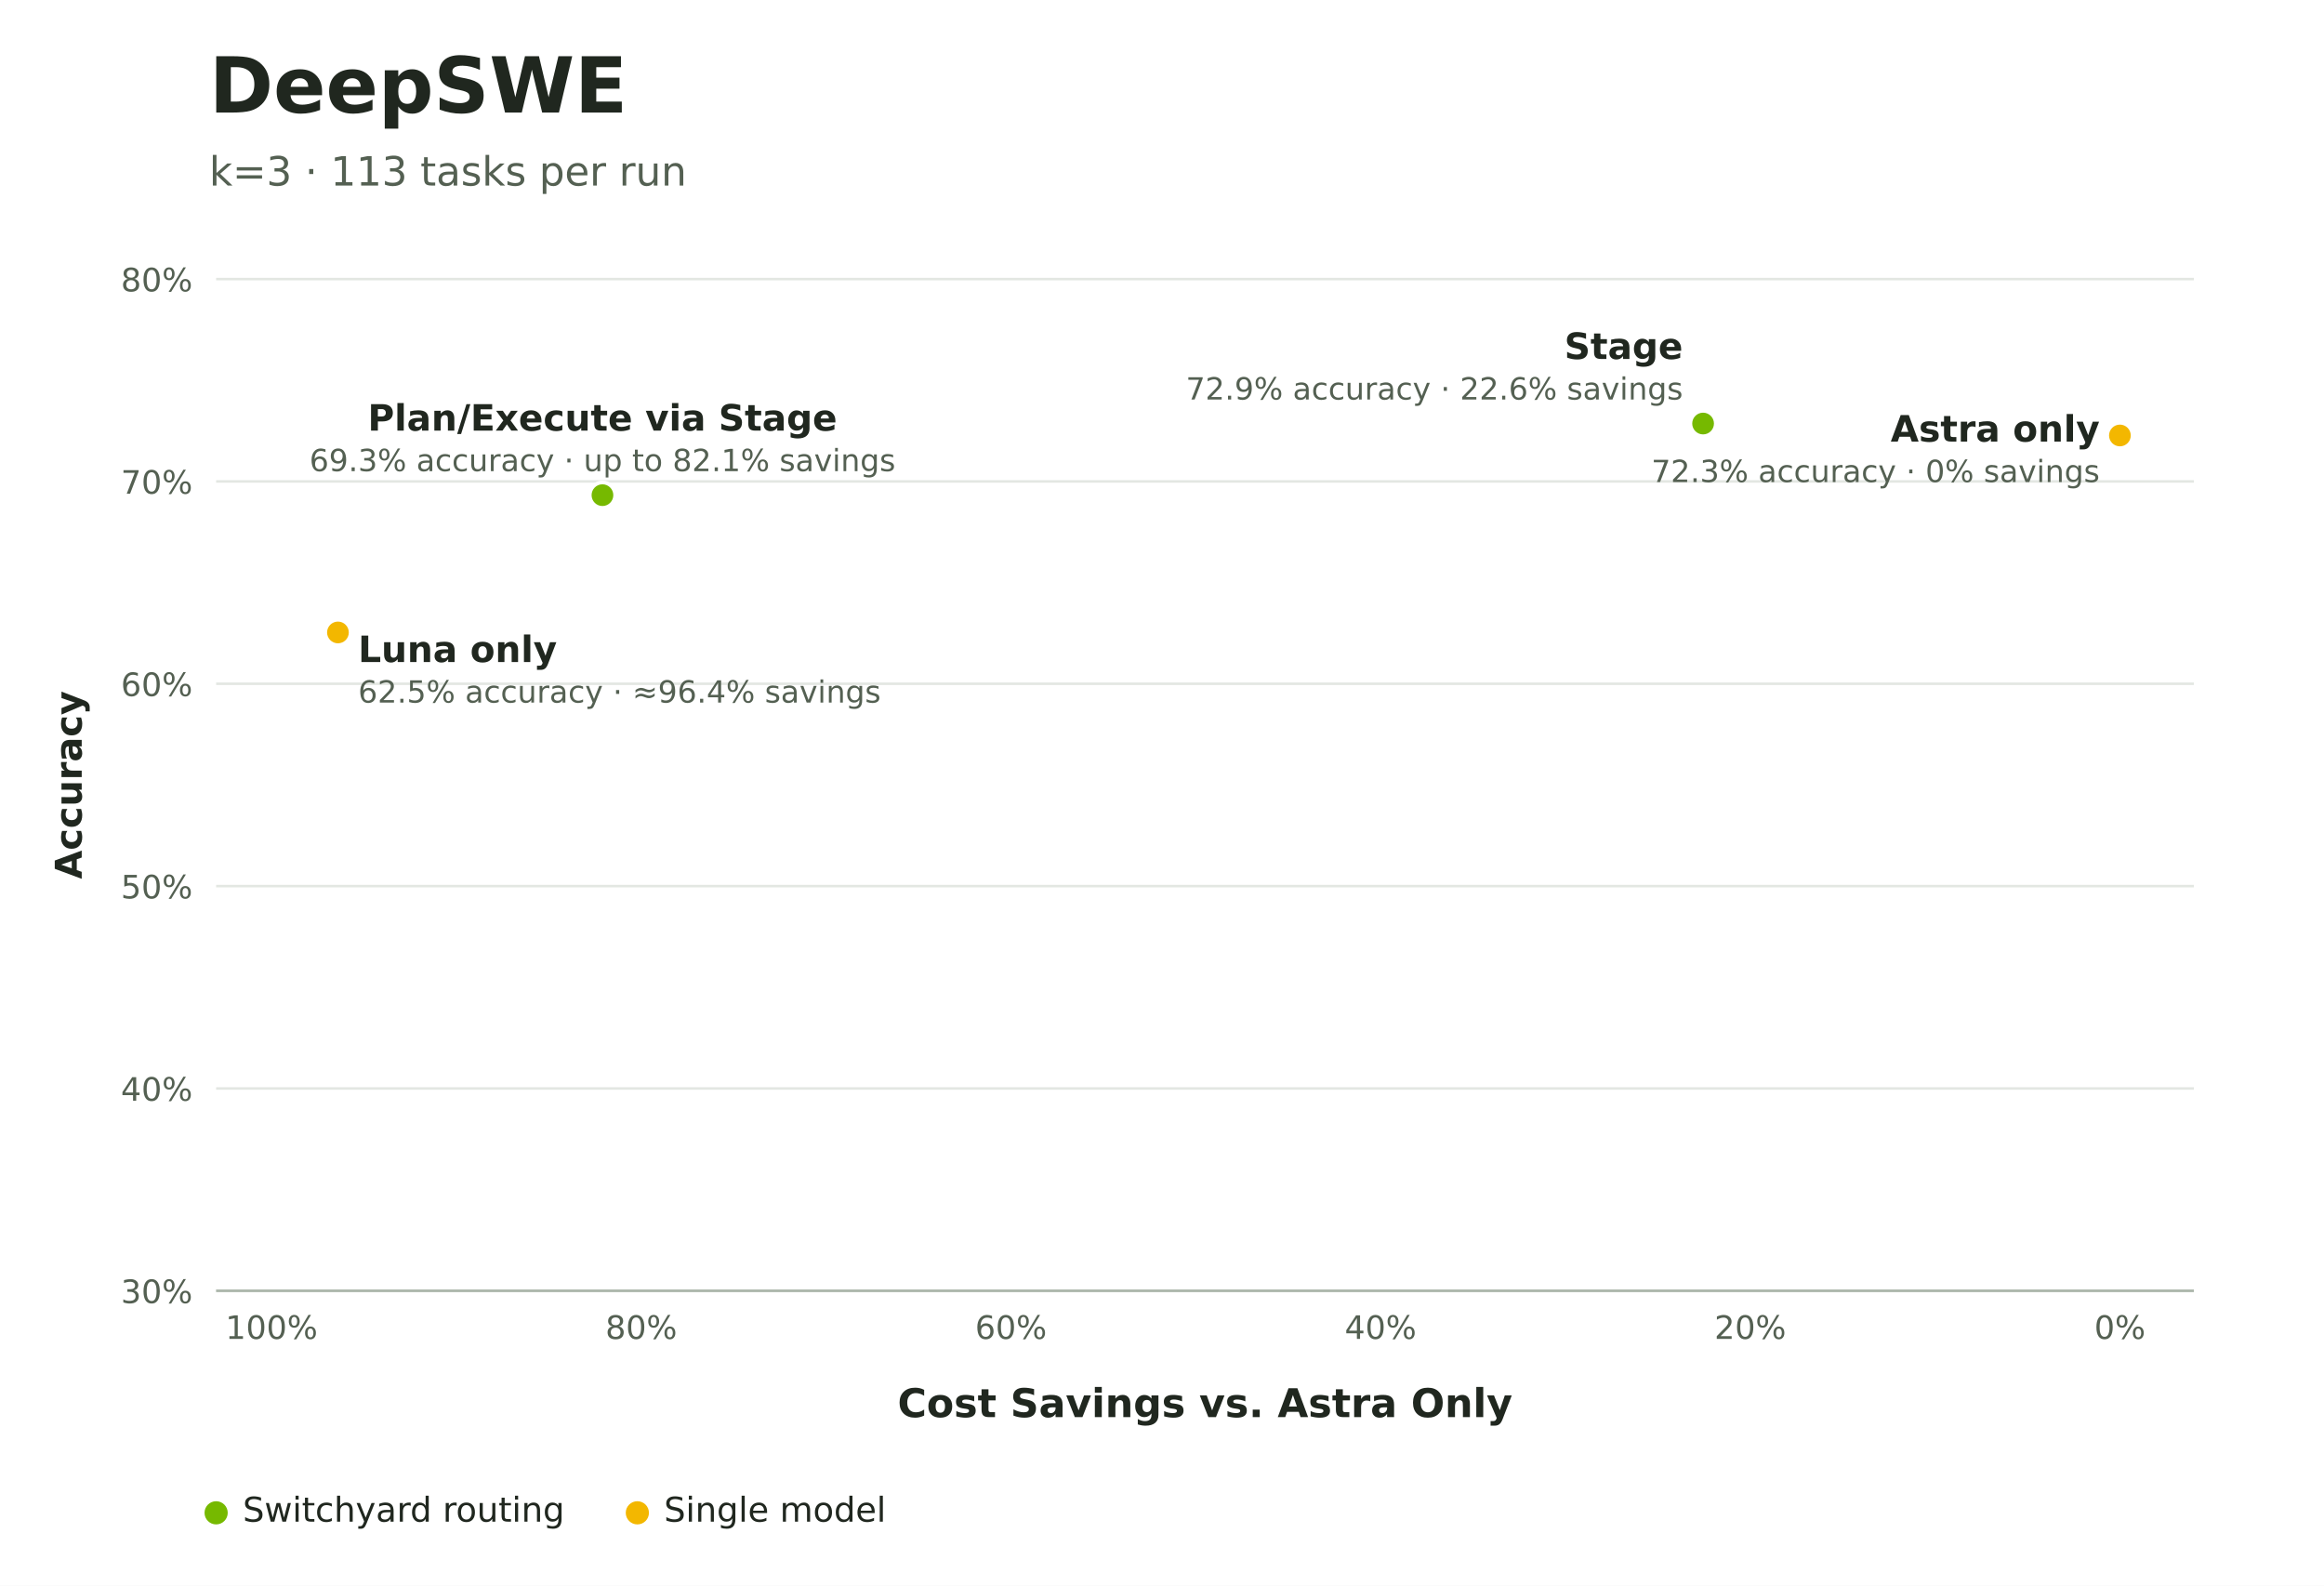
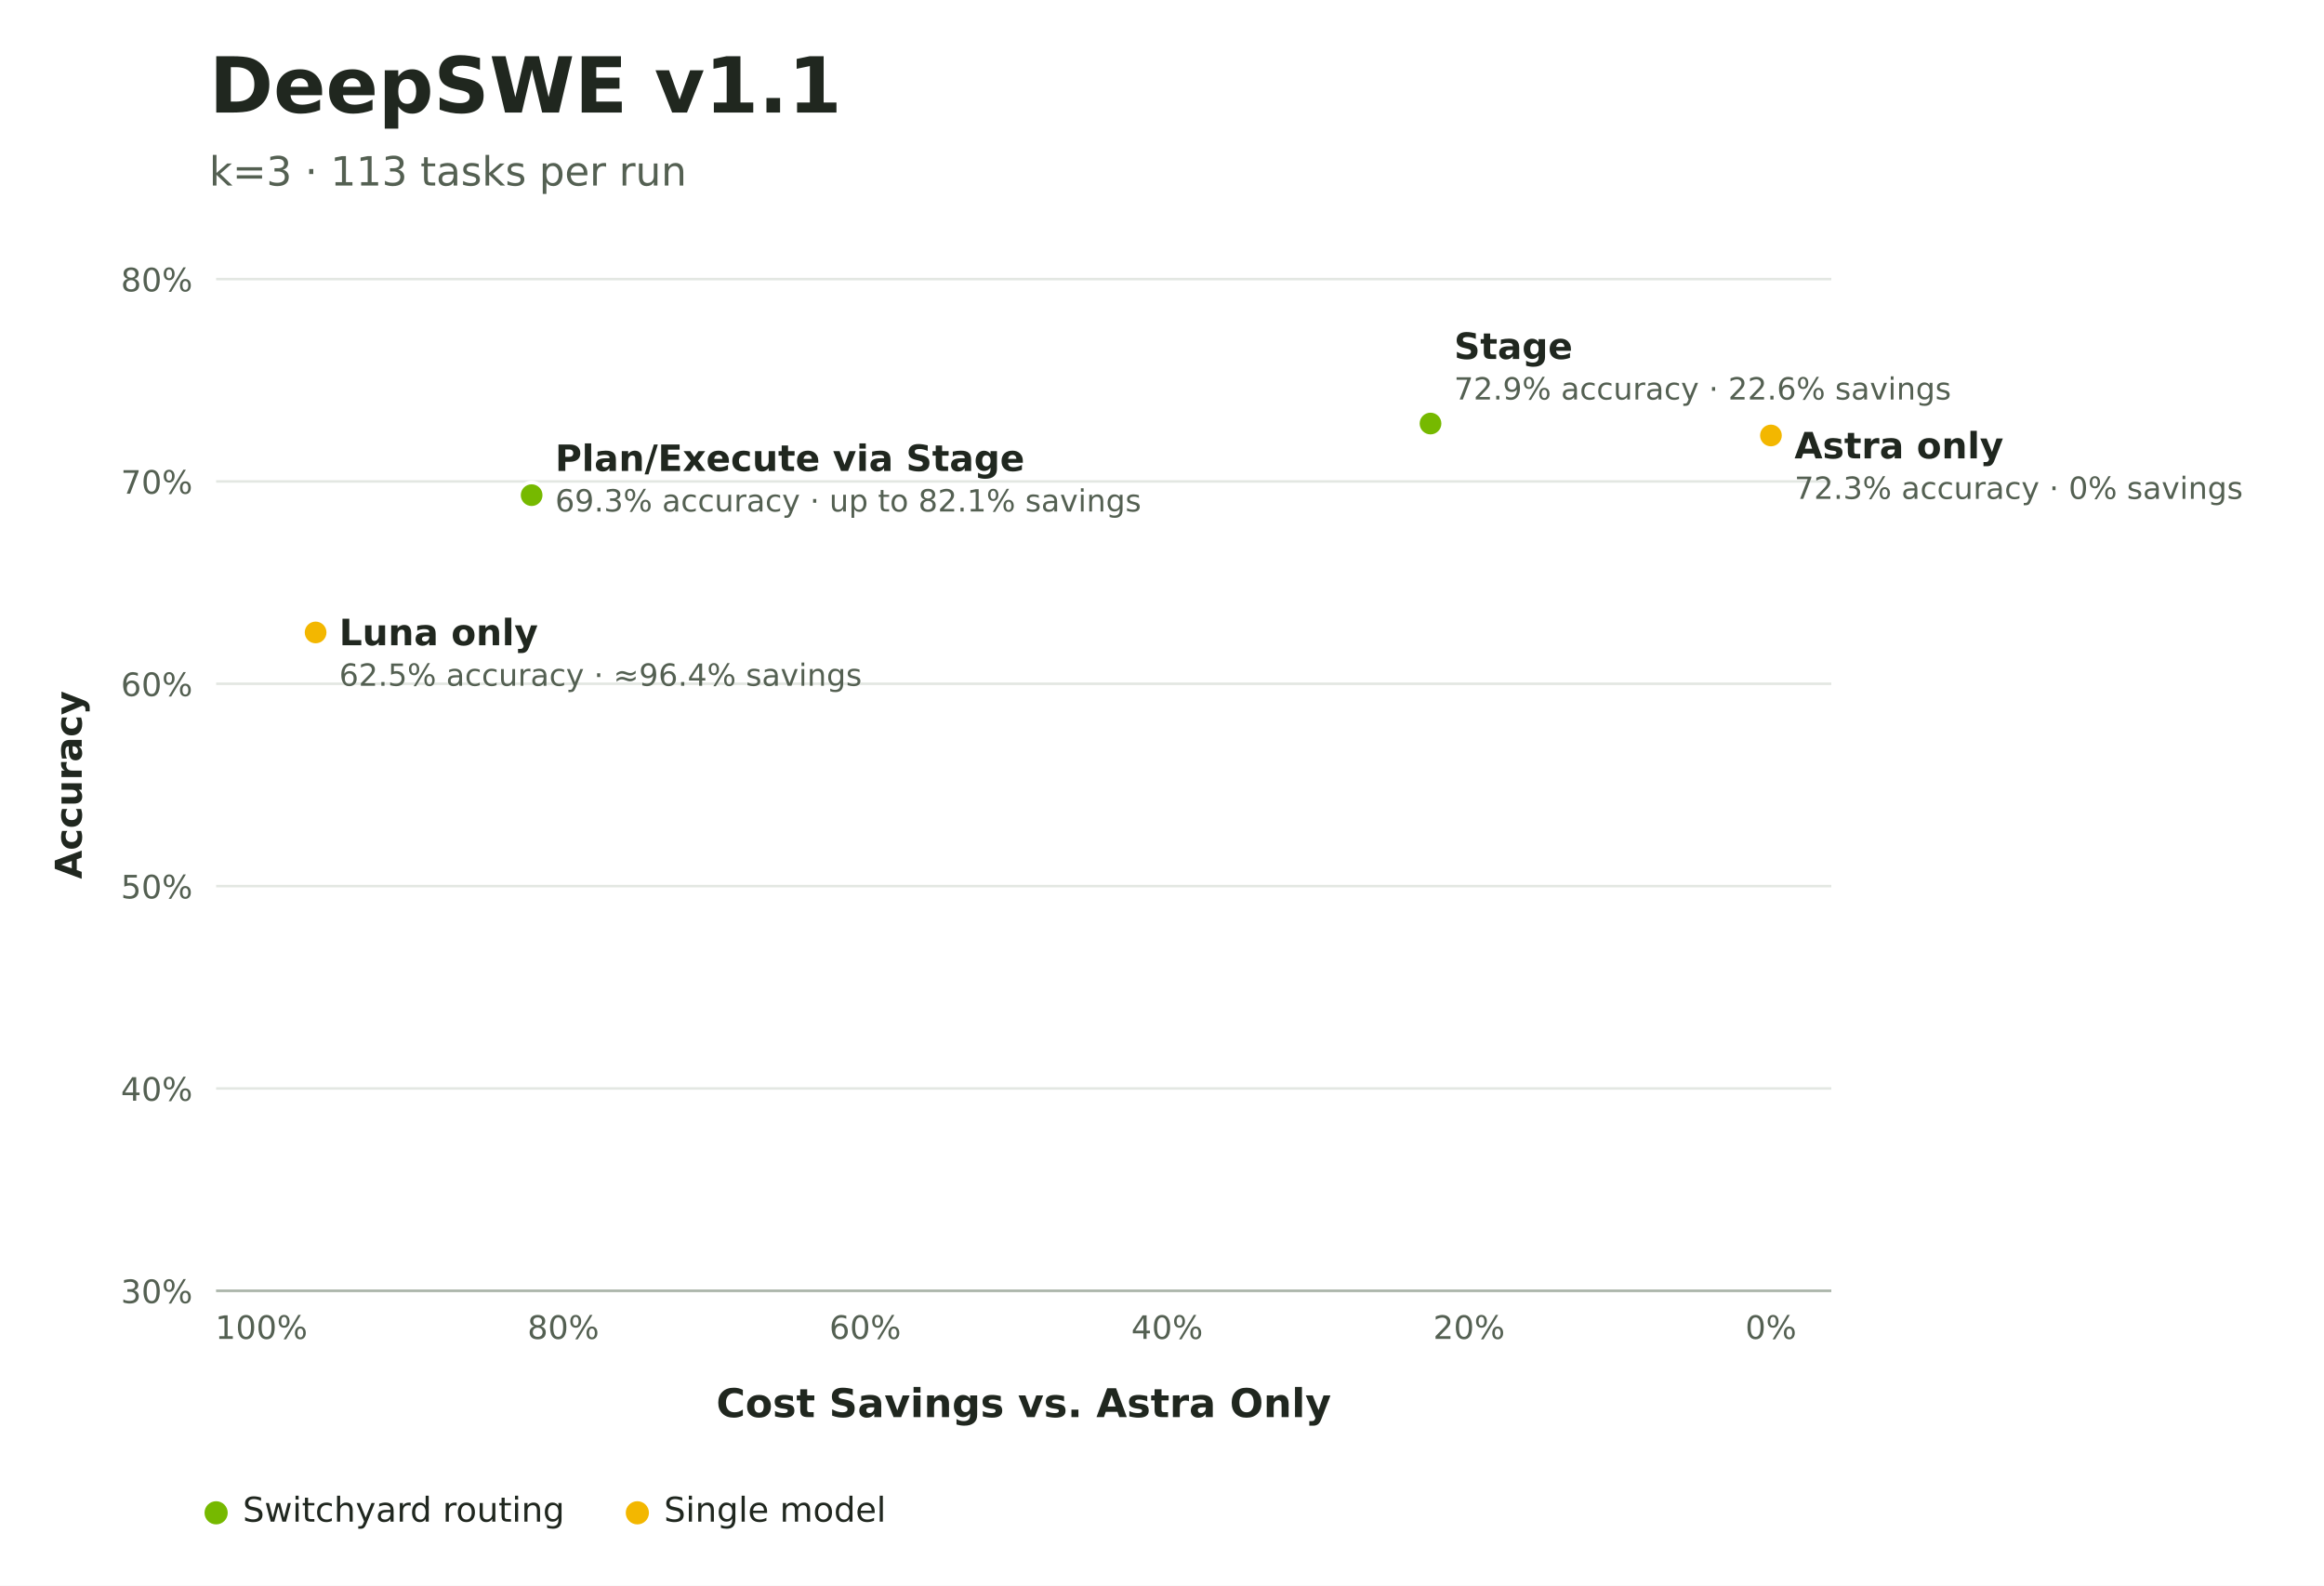
<svg xmlns="http://www.w3.org/2000/svg" viewBox="0 0 691.2 471.6" width="691.2" height="471.6" role="img" aria-labelledby="title desc" font-family="DejaVu Sans, Arial, sans-serif">
  <rect width="100%" height="100%" fill="white" />
-   <text x="630.5" y="398.18" font-size="9.6" fill="#546052" text-anchor="middle">0%</text>
-   <text x="520.56" y="398.18" font-size="9.6" fill="#546052" text-anchor="middle">20%</text>
-   <text x="410.61" y="398.18" font-size="9.6" fill="#546052" text-anchor="middle">40%</text>
-   <text x="300.67" y="398.18" font-size="9.6" fill="#546052" text-anchor="middle">60%</text>
-   <text x="190.72" y="398.18" font-size="9.6" fill="#546052" text-anchor="middle">80%</text>
-   <text x="80.77" y="398.18" font-size="9.6" fill="#546052" text-anchor="middle">100%</text>
-   <text x="358.39" y="421.45" font-size="11.8" fill="#20271f" font-weight="700" text-anchor="middle">Cost Savings vs. Astra Only</text>
-   <line x1="64.28" y1="383.88" x2="652.49" y2="383.88" stroke="#e3e7e2" stroke-width="0.75" />
+   <text x="526.71" y="398.18" font-size="9.6" fill="#546052" text-anchor="middle">0%</text>
+   <text x="436.92" y="398.18" font-size="9.6" fill="#546052" text-anchor="middle">20%</text>
+   <text x="347.12" y="398.18" font-size="9.6" fill="#546052" text-anchor="middle">40%</text>
+   <text x="257.33" y="398.18" font-size="9.6" fill="#546052" text-anchor="middle">60%</text>
+   <text x="167.54" y="398.18" font-size="9.6" fill="#546052" text-anchor="middle">80%</text>
+   <text x="77.75" y="398.18" font-size="9.6" fill="#546052" text-anchor="middle">100%</text>
+   <text x="304.47" y="421.45" font-size="11.8" fill="#20271f" font-weight="700" text-anchor="middle">Cost Savings vs. Astra Only</text>
+   <line x1="64.28" y1="383.88" x2="544.67" y2="383.88" stroke="#e3e7e2" stroke-width="0.75" />
  <text x="57.28" y="387.53" font-size="9.6" fill="#546052" text-anchor="end">30%</text>
-   <line x1="64.28" y1="323.71" x2="652.49" y2="323.71" stroke="#e3e7e2" stroke-width="0.75" />
+   <line x1="64.28" y1="323.71" x2="544.67" y2="323.71" stroke="#e3e7e2" stroke-width="0.75" />
  <text x="57.28" y="327.35" font-size="9.6" fill="#546052" text-anchor="end">40%</text>
-   <line x1="64.28" y1="263.53" x2="652.49" y2="263.53" stroke="#e3e7e2" stroke-width="0.75" />
+   <line x1="64.28" y1="263.53" x2="544.67" y2="263.53" stroke="#e3e7e2" stroke-width="0.75" />
  <text x="57.28" y="267.18" font-size="9.6" fill="#546052" text-anchor="end">50%</text>
-   <line x1="64.28" y1="203.35" x2="652.49" y2="203.35" stroke="#e3e7e2" stroke-width="0.75" />
+   <line x1="64.28" y1="203.35" x2="544.67" y2="203.35" stroke="#e3e7e2" stroke-width="0.75" />
  <text x="57.28" y="207" font-size="9.6" fill="#546052" text-anchor="end">60%</text>
-   <line x1="64.28" y1="143.18" x2="652.49" y2="143.18" stroke="#e3e7e2" stroke-width="0.75" />
+   <line x1="64.28" y1="143.18" x2="544.67" y2="143.18" stroke="#e3e7e2" stroke-width="0.75" />
  <text x="57.28" y="146.82" font-size="9.6" fill="#546052" text-anchor="end">70%</text>
-   <line x1="64.28" y1="83" x2="652.49" y2="83" stroke="#e3e7e2" stroke-width="0.75" />
+   <line x1="64.28" y1="83" x2="544.67" y2="83" stroke="#e3e7e2" stroke-width="0.75" />
  <text x="57.28" y="86.65" font-size="9.6" fill="#546052" text-anchor="end">80%</text>
  <text x="24.3" y="233.44" font-size="11" fill="#20271f" transform="rotate(-90 24.30152 233.442)" font-weight="700" text-anchor="middle">Accuracy</text>
-   <line x1="64.28" y1="383.88" x2="652.49" y2="383.88" stroke="#aeb8ad" stroke-width="0.8" />
-   <circle cx="630.5" cy="129.51" r="3.78" fill="#f3b700" stroke="white" stroke-width="1.1" />
-   <circle cx="506.53" cy="125.96" r="3.78" fill="#76b900" stroke="white" stroke-width="1.1" />
-   <circle cx="179.18" cy="147.26" r="3.78" fill="#76b900" stroke="white" stroke-width="1.1" />
-   <circle cx="100.51" cy="188.09" r="3.78" fill="#f3b700" stroke="white" stroke-width="1.1" />
-   <text x="624.5" y="131.32" font-size="10.8" fill="#20271f" font-weight="700" text-anchor="end">Astra only</text>
-   <text x="624.5" y="143.37" font-size="9.1" fill="#546052" text-anchor="end">72.3% accuracy · 0% savings</text>
-   <text x="500.53" y="106.76" font-size="10.8" fill="#20271f" font-weight="700" text-anchor="end">Stage</text>
-   <text x="500.53" y="118.82" font-size="9.1" fill="#546052" text-anchor="end">72.9% accuracy · 22.6% savings</text>
-   <text x="179.18" y="128.07" font-size="10.8" fill="#20271f" font-weight="700" text-anchor="middle">Plan/Execute via Stage</text>
-   <text x="179.18" y="140.12" font-size="9.1" fill="#546052" text-anchor="middle">69.3% accuracy · up to 82.1% savings</text>
-   <text x="106.51" y="196.89" font-size="10.8" fill="#20271f" font-weight="700">Luna only</text>
-   <text x="106.51" y="208.95" font-size="9.1" fill="#546052">62.5% accuracy · ≈96.4% savings</text>
+   <line x1="64.28" y1="383.88" x2="544.67" y2="383.88" stroke="#aeb8ad" stroke-width="0.8" />
+   <circle cx="526.71" cy="129.51" r="3.78" fill="#f3b700" stroke="white" stroke-width="1.1" />
+   <circle cx="425.46" cy="125.96" r="3.78" fill="#76b900" stroke="white" stroke-width="1.1" />
+   <circle cx="158.12" cy="147.26" r="3.78" fill="#76b900" stroke="white" stroke-width="1.1" />
+   <circle cx="93.87" cy="188.09" r="3.78" fill="#f3b700" stroke="white" stroke-width="1.1" />
+   <text x="533.71" y="136.32" font-size="10.8" fill="#20271f" font-weight="700">Astra only</text>
+   <text x="533.71" y="148.37" font-size="9.1" fill="#546052">72.3% accuracy · 0% savings</text>
+   <text x="432.46" y="106.76" font-size="10.8" fill="#20271f" font-weight="700">Stage</text>
+   <text x="432.46" y="118.82" font-size="9.1" fill="#546052">72.9% accuracy · 22.6% savings</text>
+   <text x="165.12" y="140.07" font-size="10.8" fill="#20271f" font-weight="700">Plan/Execute via Stage</text>
+   <text x="165.12" y="152.12" font-size="9.1" fill="#546052">69.3% accuracy · up to 82.1% savings</text>
+   <text x="100.87" y="191.89" font-size="10.8" fill="#20271f" font-weight="700">Luna only</text>
+   <text x="100.87" y="203.95" font-size="9.1" fill="#546052">62.5% accuracy · ≈96.4% savings</text>
  <circle cx="64.28" cy="449.91" r="3.45" fill="#76b900" />
  <circle cx="189.56" cy="449.91" r="3.45" fill="#f3b700" />
-   <text x="62.21" y="33.48" font-size="23" fill="#20271f" font-weight="700">DeepSWE</text>
+   <text x="62.21" y="33.48" font-size="23" fill="#20271f" font-weight="700">DeepSWE v1.1</text>
  <text x="62.21" y="55.18" font-size="12" fill="#546052">k=3 · 113 tasks per run</text>
  <text x="72.2" y="452.54" font-size="10.15" fill="#20271f">Switchyard routing</text>
  <text x="197.48" y="452.54" font-size="10.15" fill="#20271f">Single model</text>
</svg>
